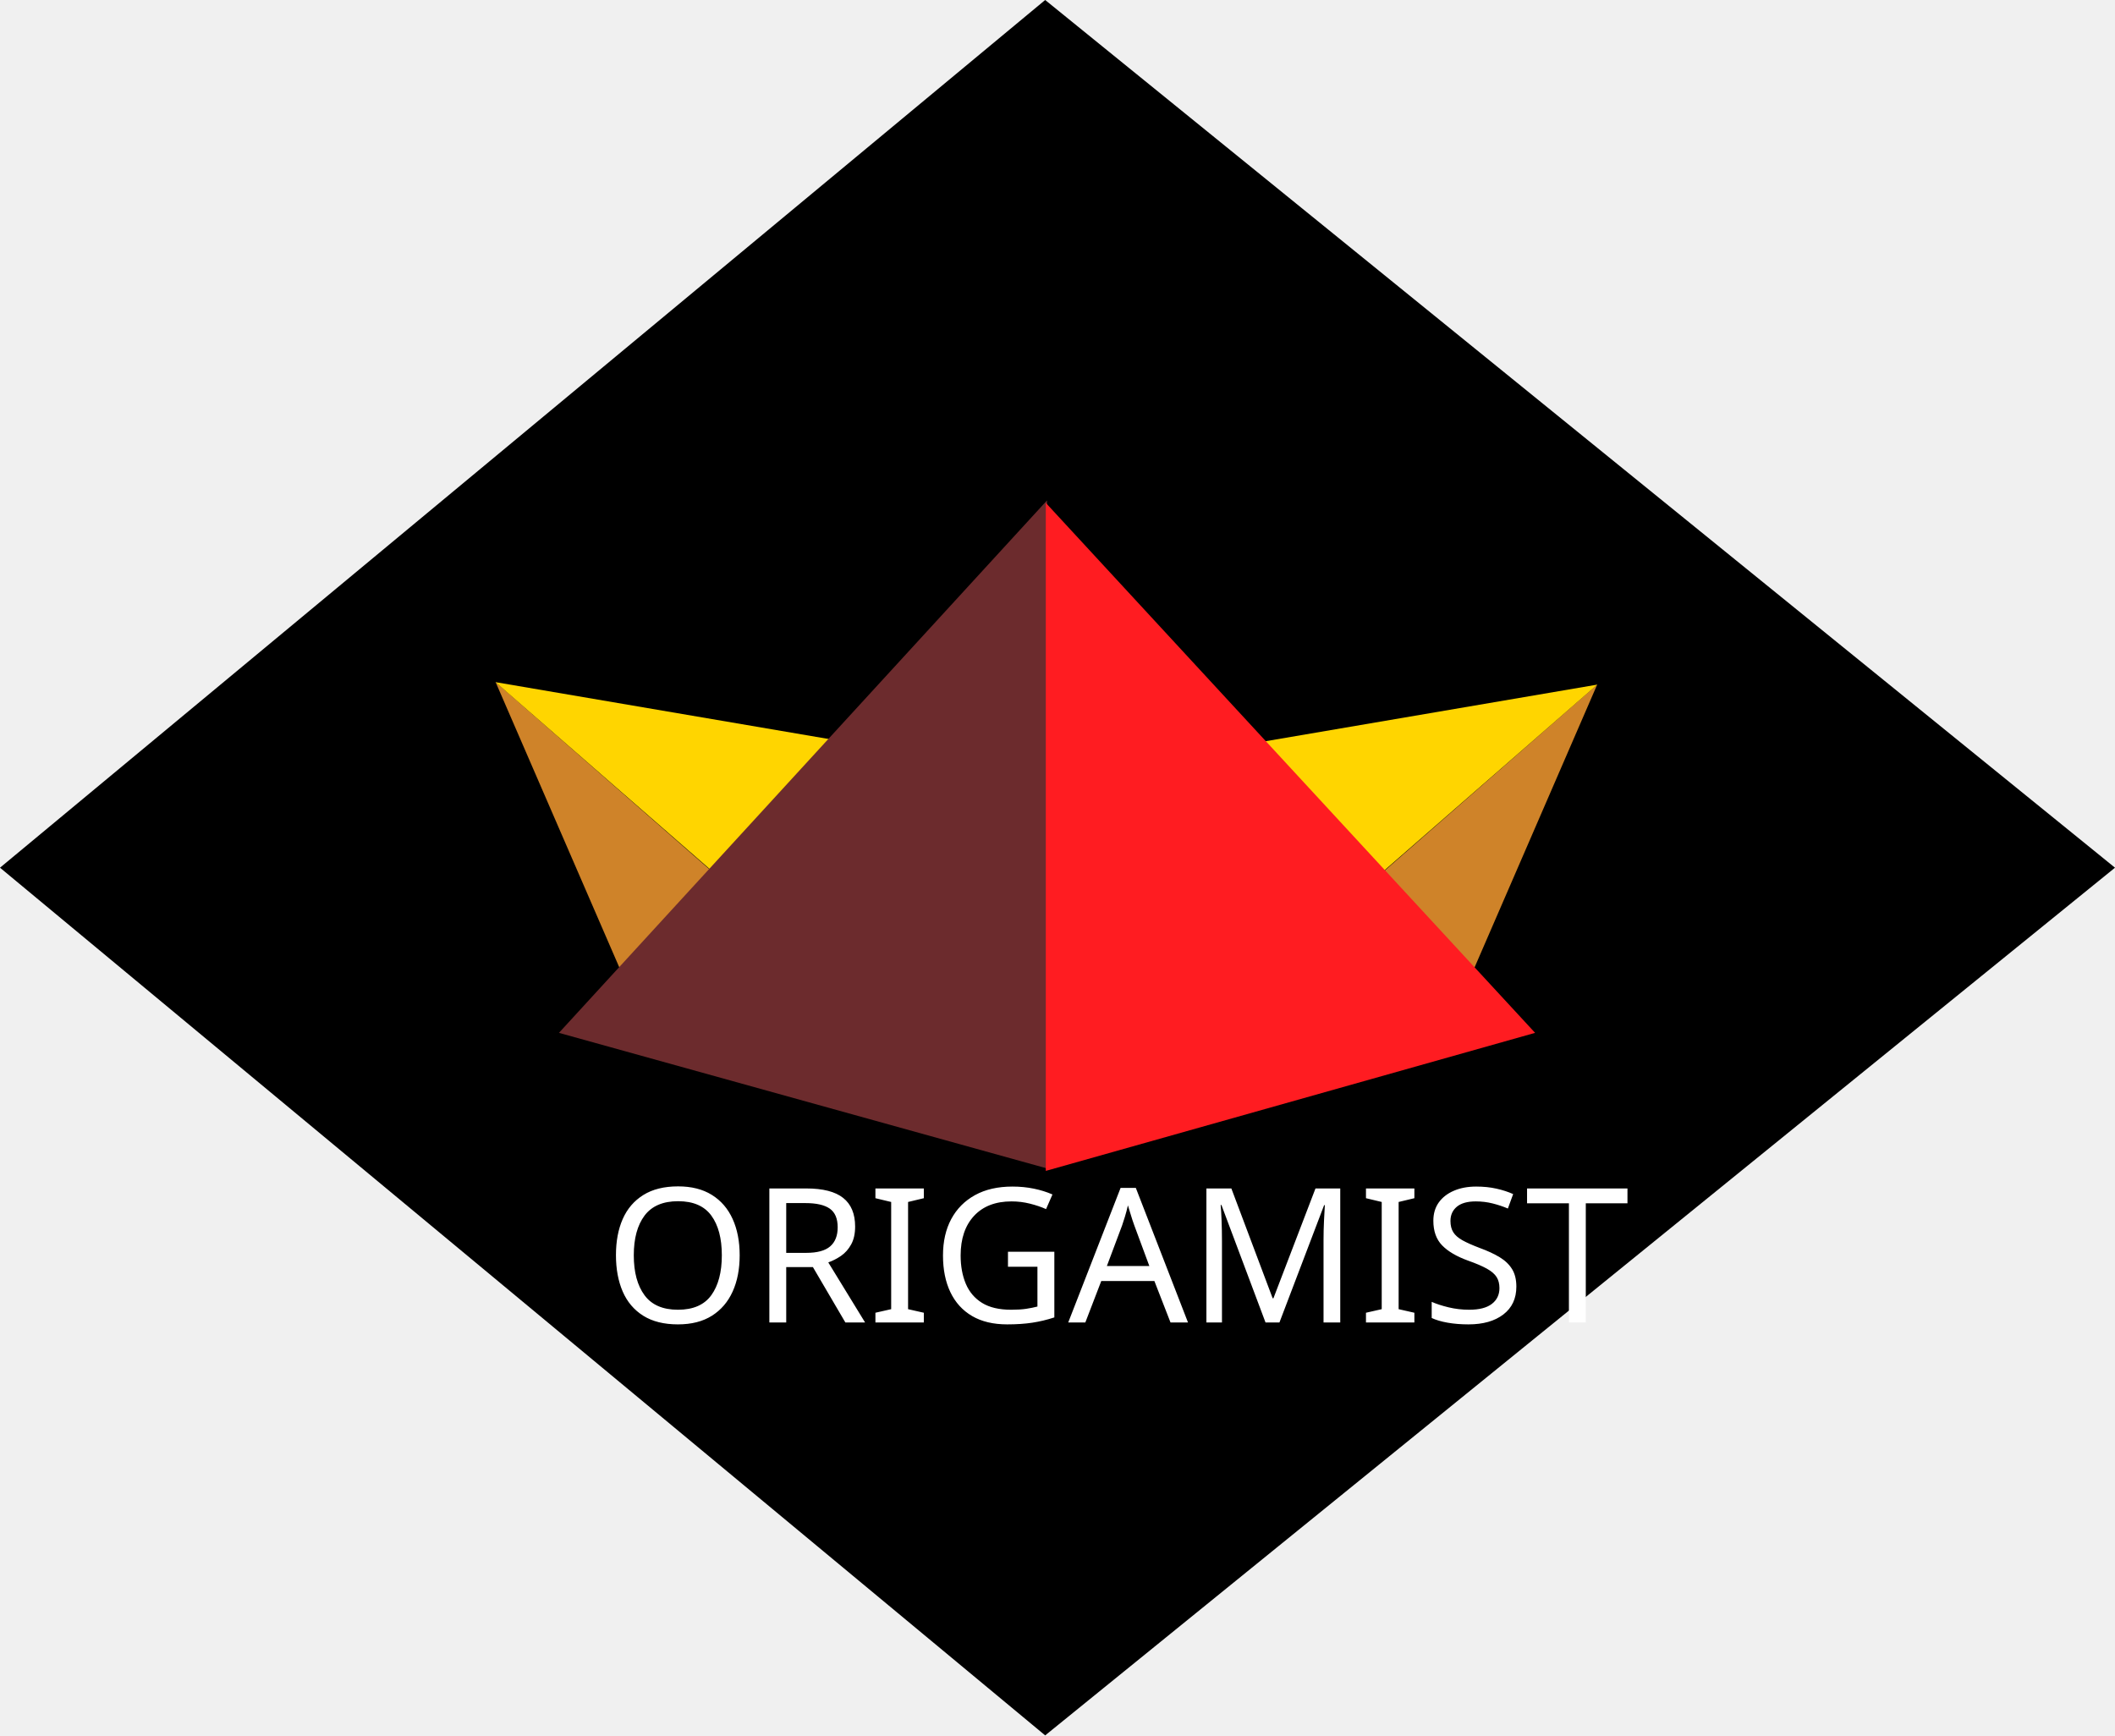
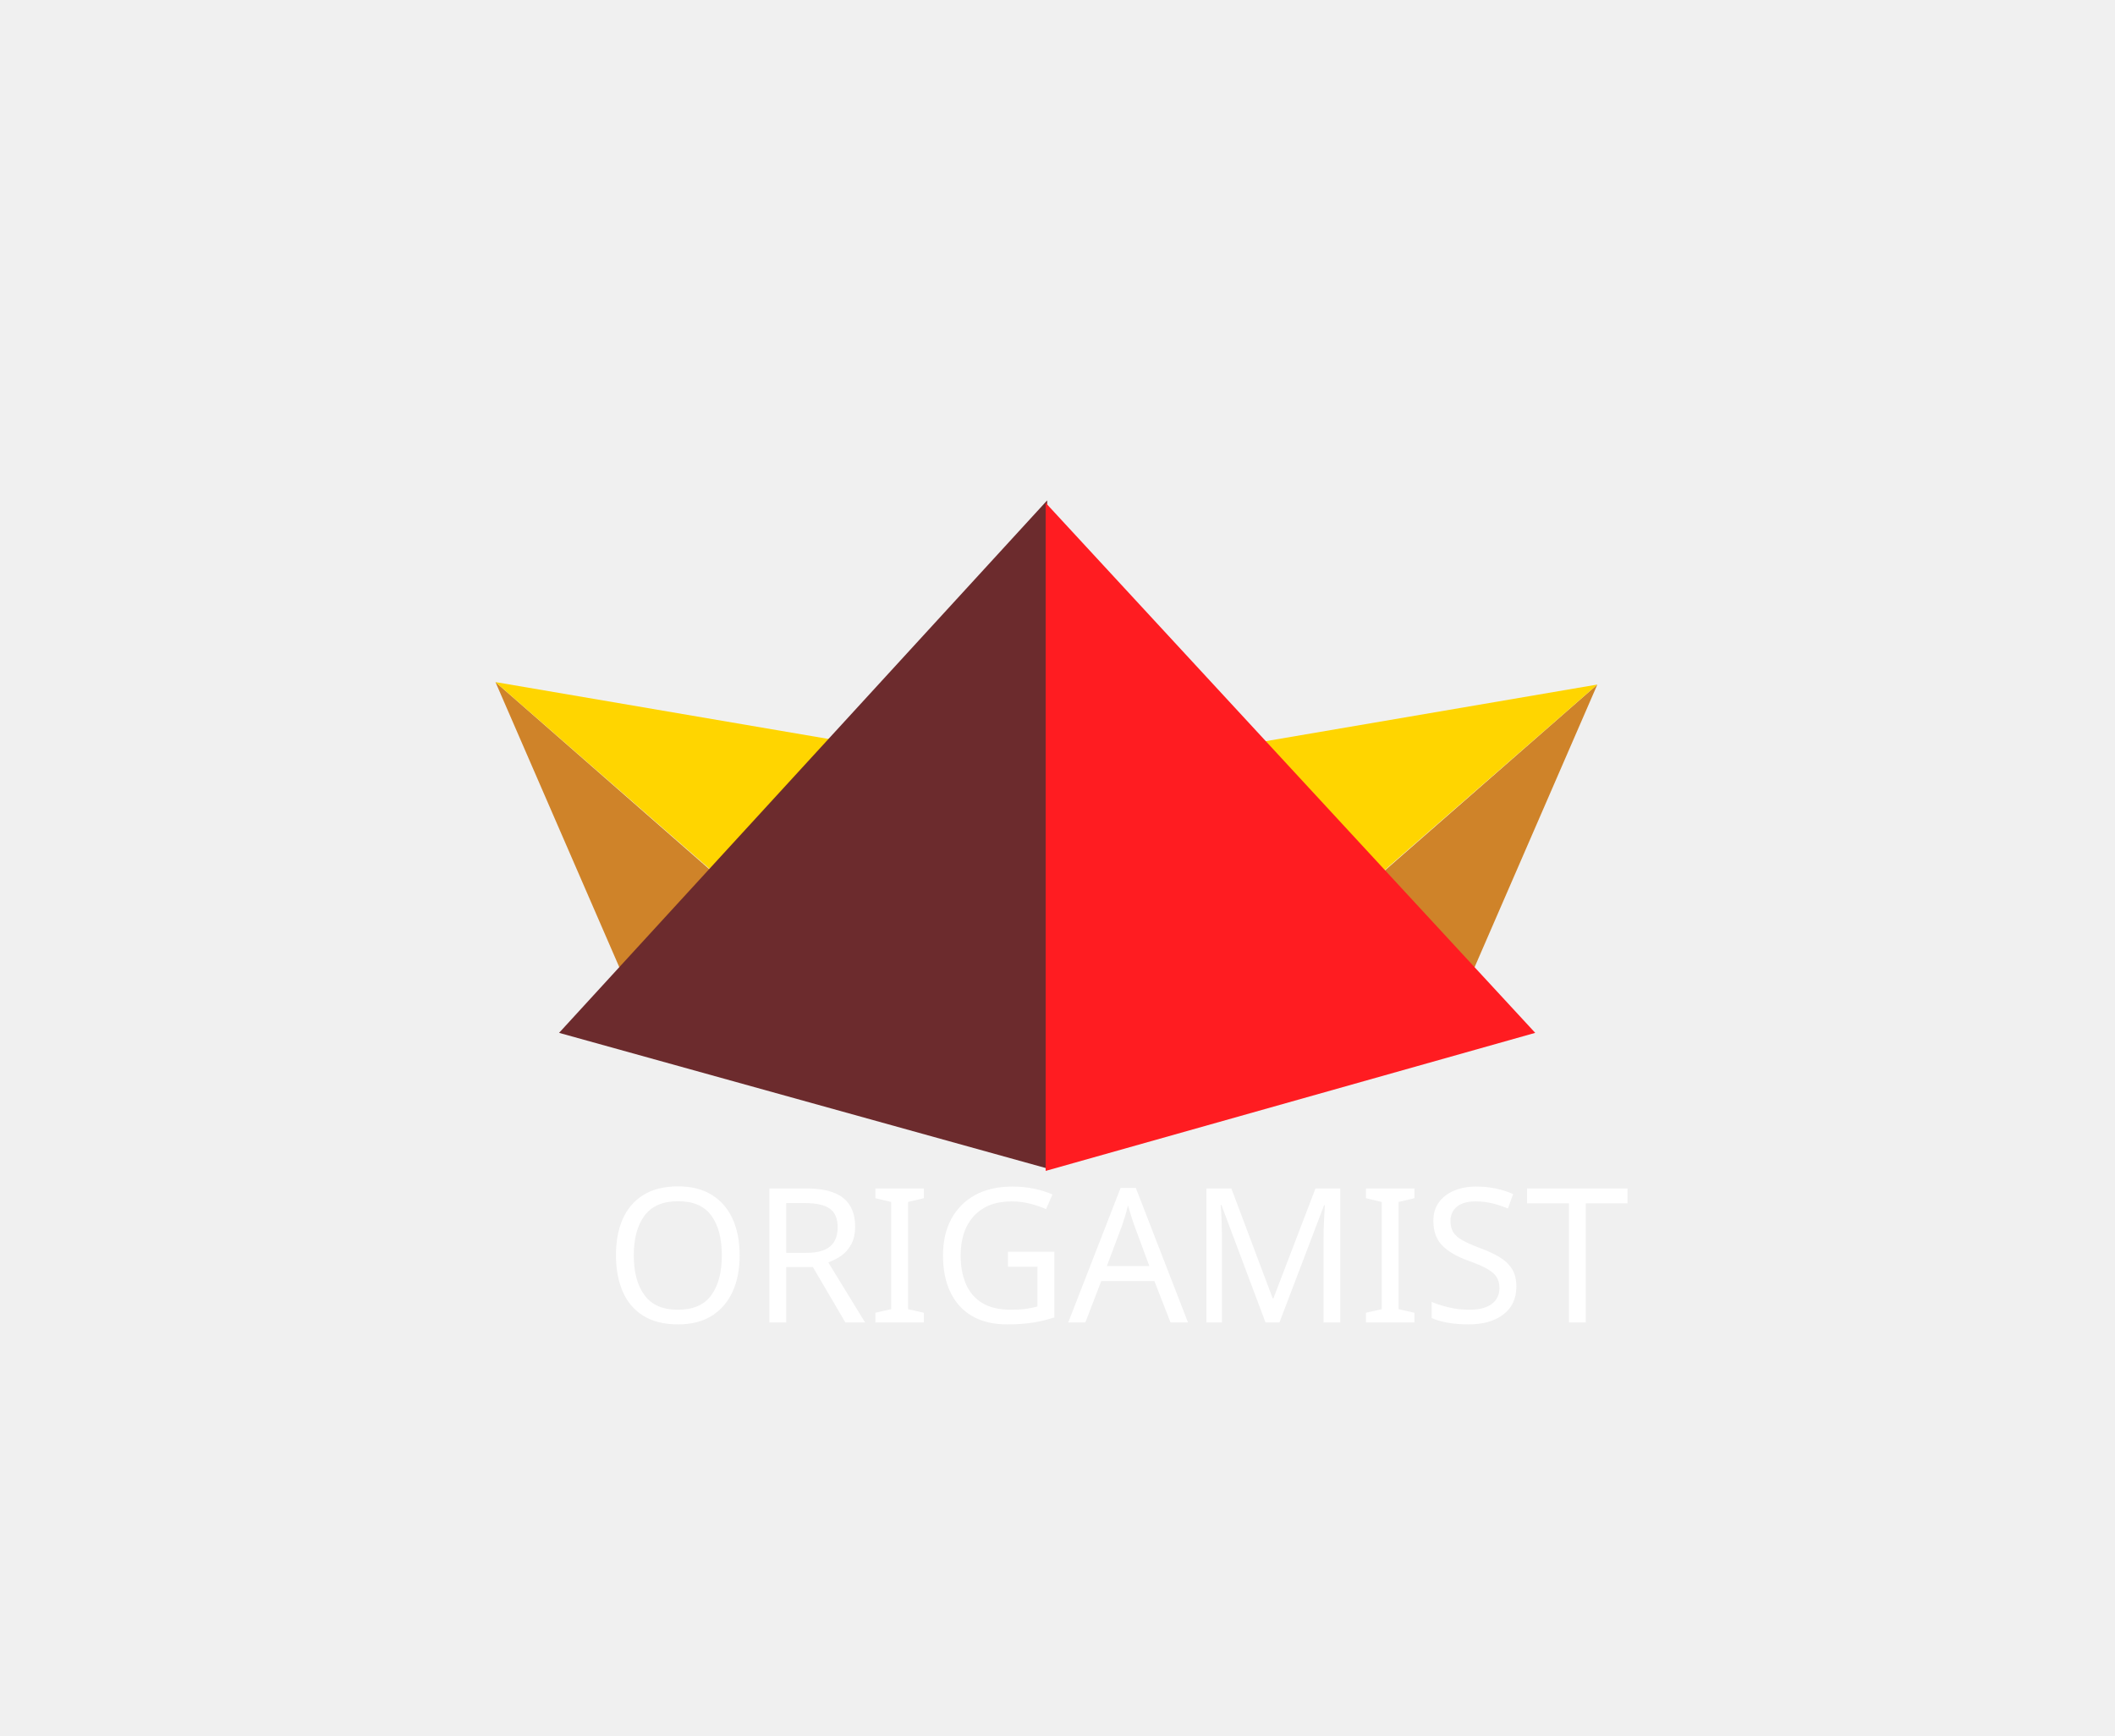
- <svg xmlns="http://www.w3.org/2000/svg" version="1.1" id="Layer_1" x="0px" y="0px" width="858px" height="704px" viewBox="0 0 858 704" enable-background="new 0 0 858 704" xml:space="preserve">
-   <polygon points="858,352 424,704 0,352 424,0 " />
+ <svg xmlns="http://www.w3.org/2000/svg" version="1.1" id="Layer_1" x="0px" y="0px" viewBox="0 0 858 704" enable-background="new 0 0 858 704" xml:space="preserve">
  <g id="Guides" display="none">
</g>
-   <polygon fill="#CF8329" points="262.75,419 201.038,276.67 302.72,365.707 " />
-   <polygon fill="#FFD500" points="350.342,302.211 201.038,276.732 302.872,365.596 " />
-   <polygon fill="#CF8329" points="586.25,420 647.962,277.67 546.281,366.707 " />
-   <polygon fill="#FFD500" points="498.658,303.211 647.962,277.732 546.129,366.596 " />
-   <polygon fill="#6C2B2D" points="424.75,203 226.75,419 424.75,474 " />
-   <polygon fill="#FF1C21" points="424.25,204 622.75,419 424.25,475 " />
+   <polygon fill="#CF8329" points="262.8,419 201,276.7 302.7,365.7 " />
+   <polygon fill="#FFD500" points="350.3,302.2 201,276.7 302.9,365.6 " />
+   <polygon fill="#CF8329" points="586.2,420 648,277.7 546.3,366.7 " />
+   <polygon fill="#FFD500" points="498.7,303.2 648,277.7 546.1,366.6 " />
+   <polygon fill="#6C2B2D" points="424.8,203 226.8,419 424.8,474 " />
+   <polygon fill="#FF1C21" points="424.2,204 622.8,419 424.2,475 " />
  <text transform="matrix(1 0 0 1 245.2354 536.498)" fill="#FFFFFF" font-family="'EurostileRegular'" font-size="76.159">ORIGAMIST</text>
  <g id="Type">
</g>
</svg>
